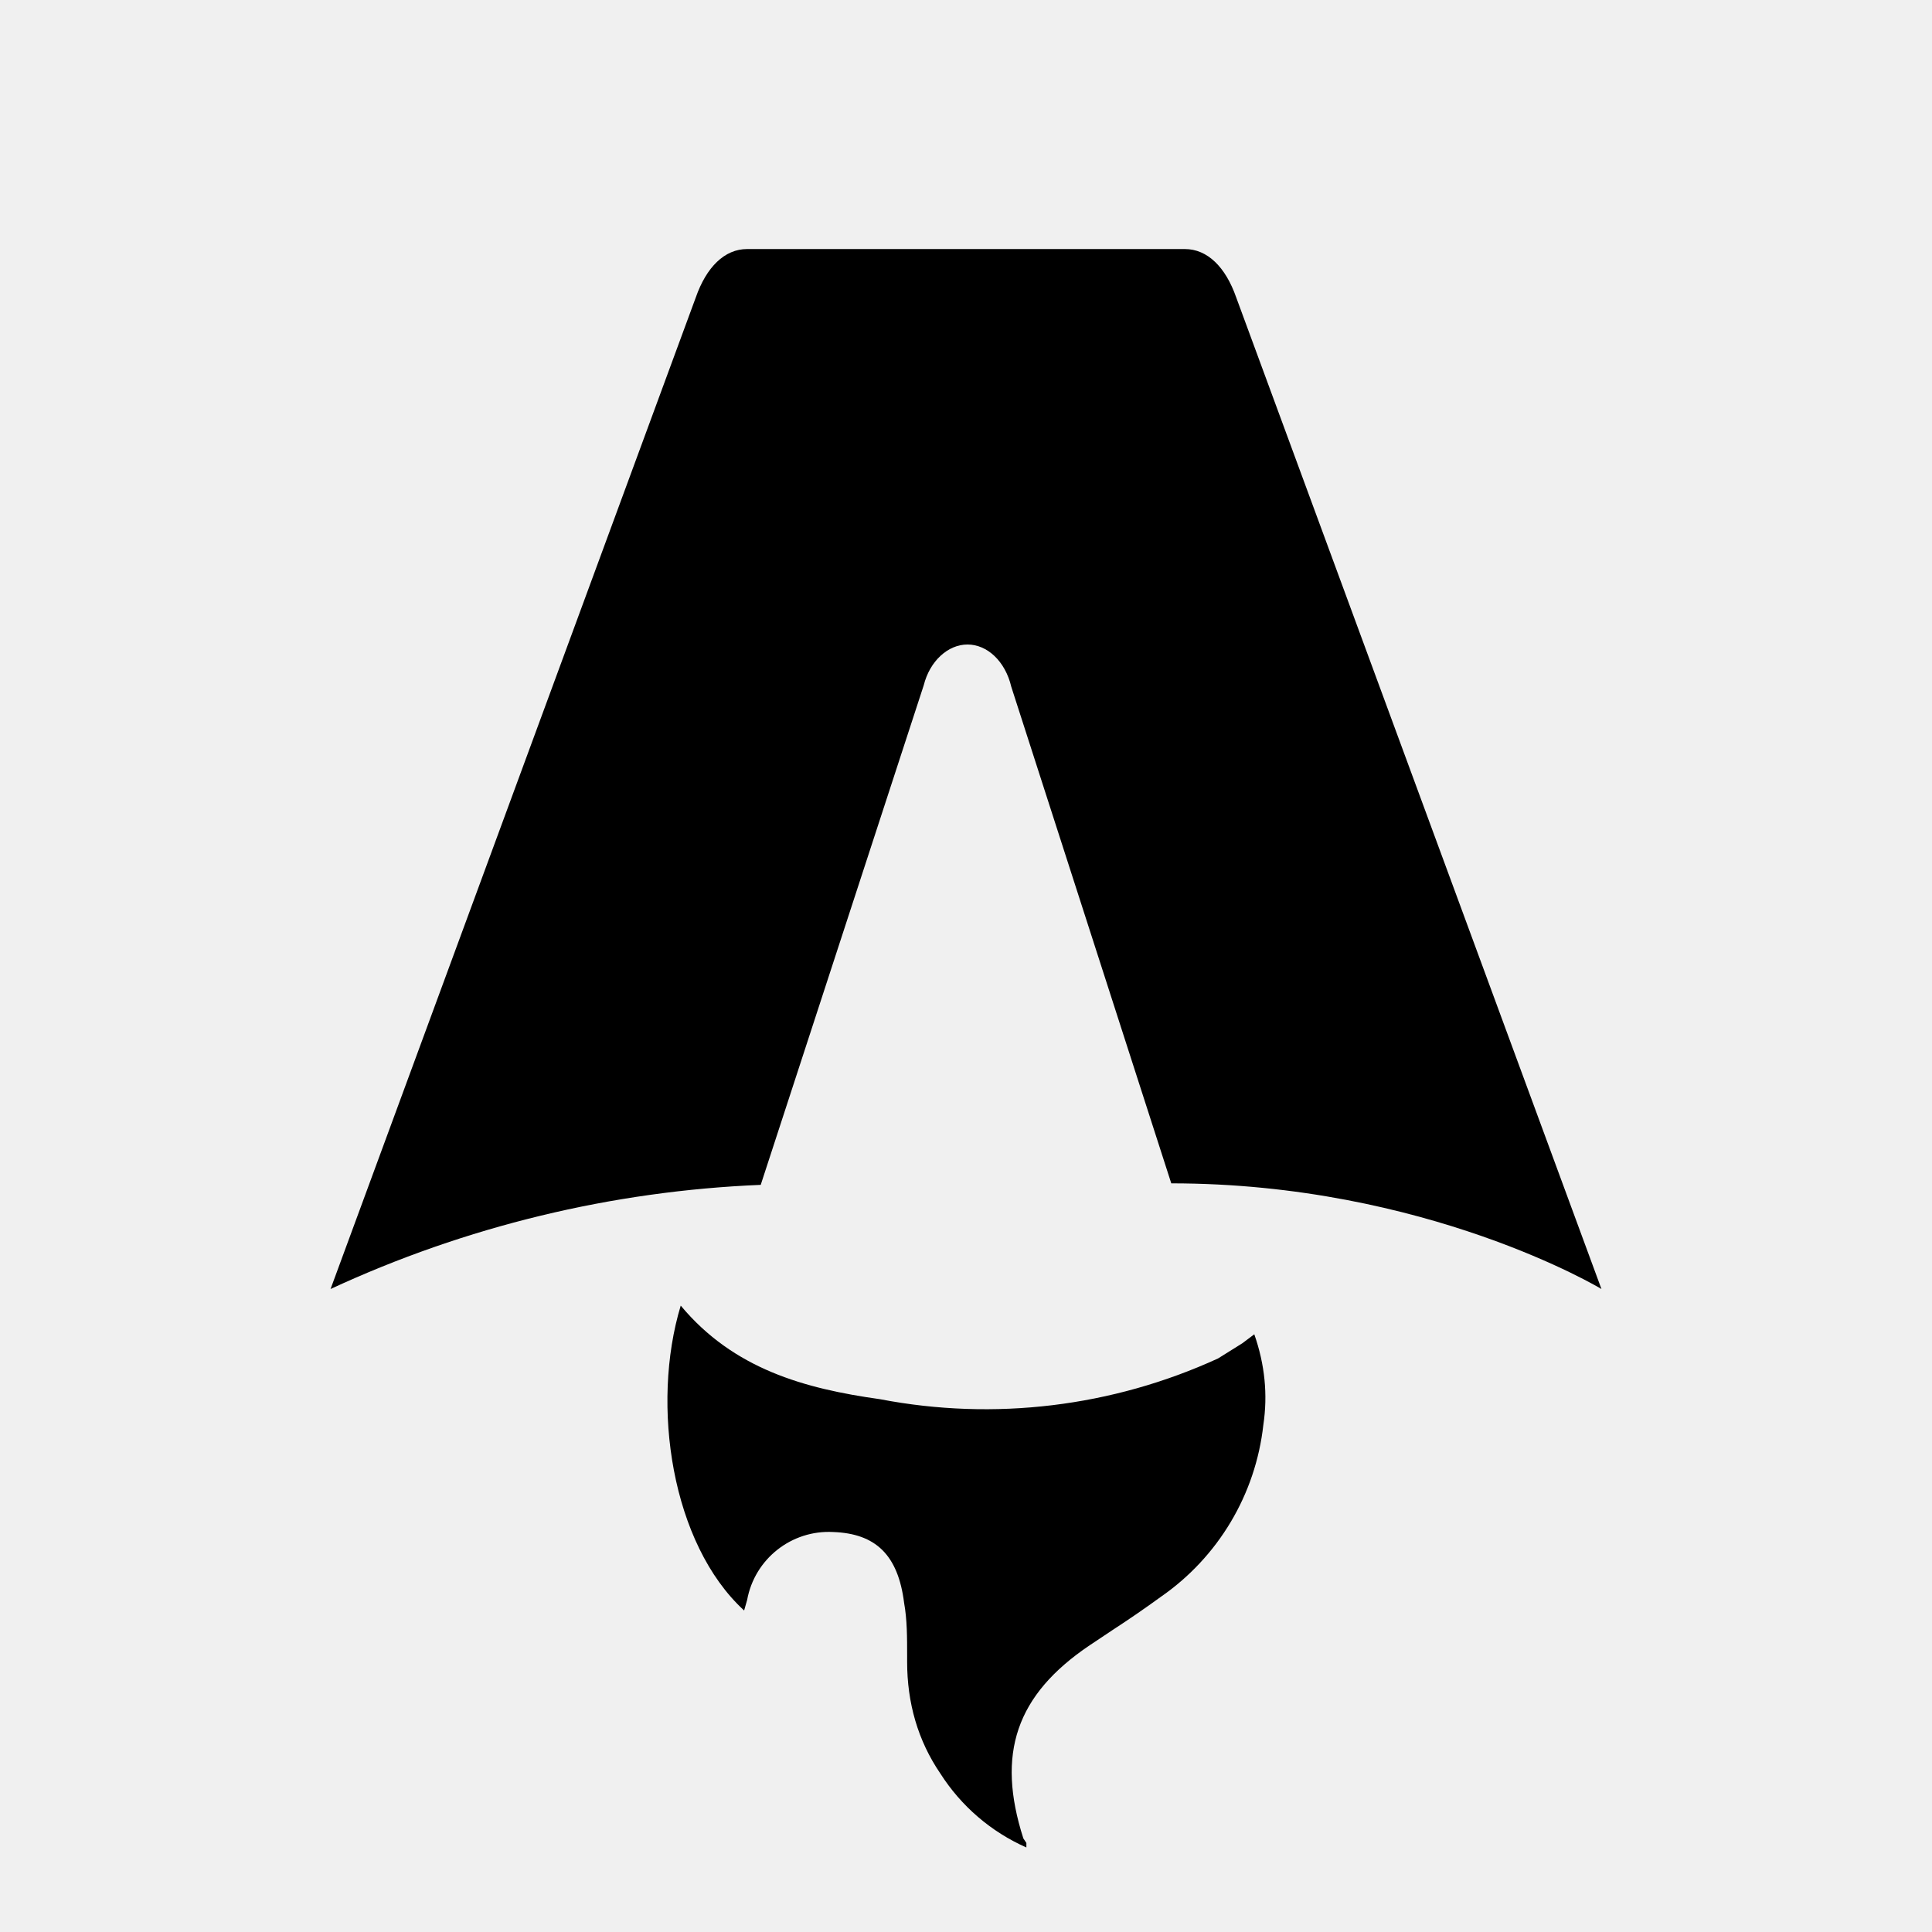
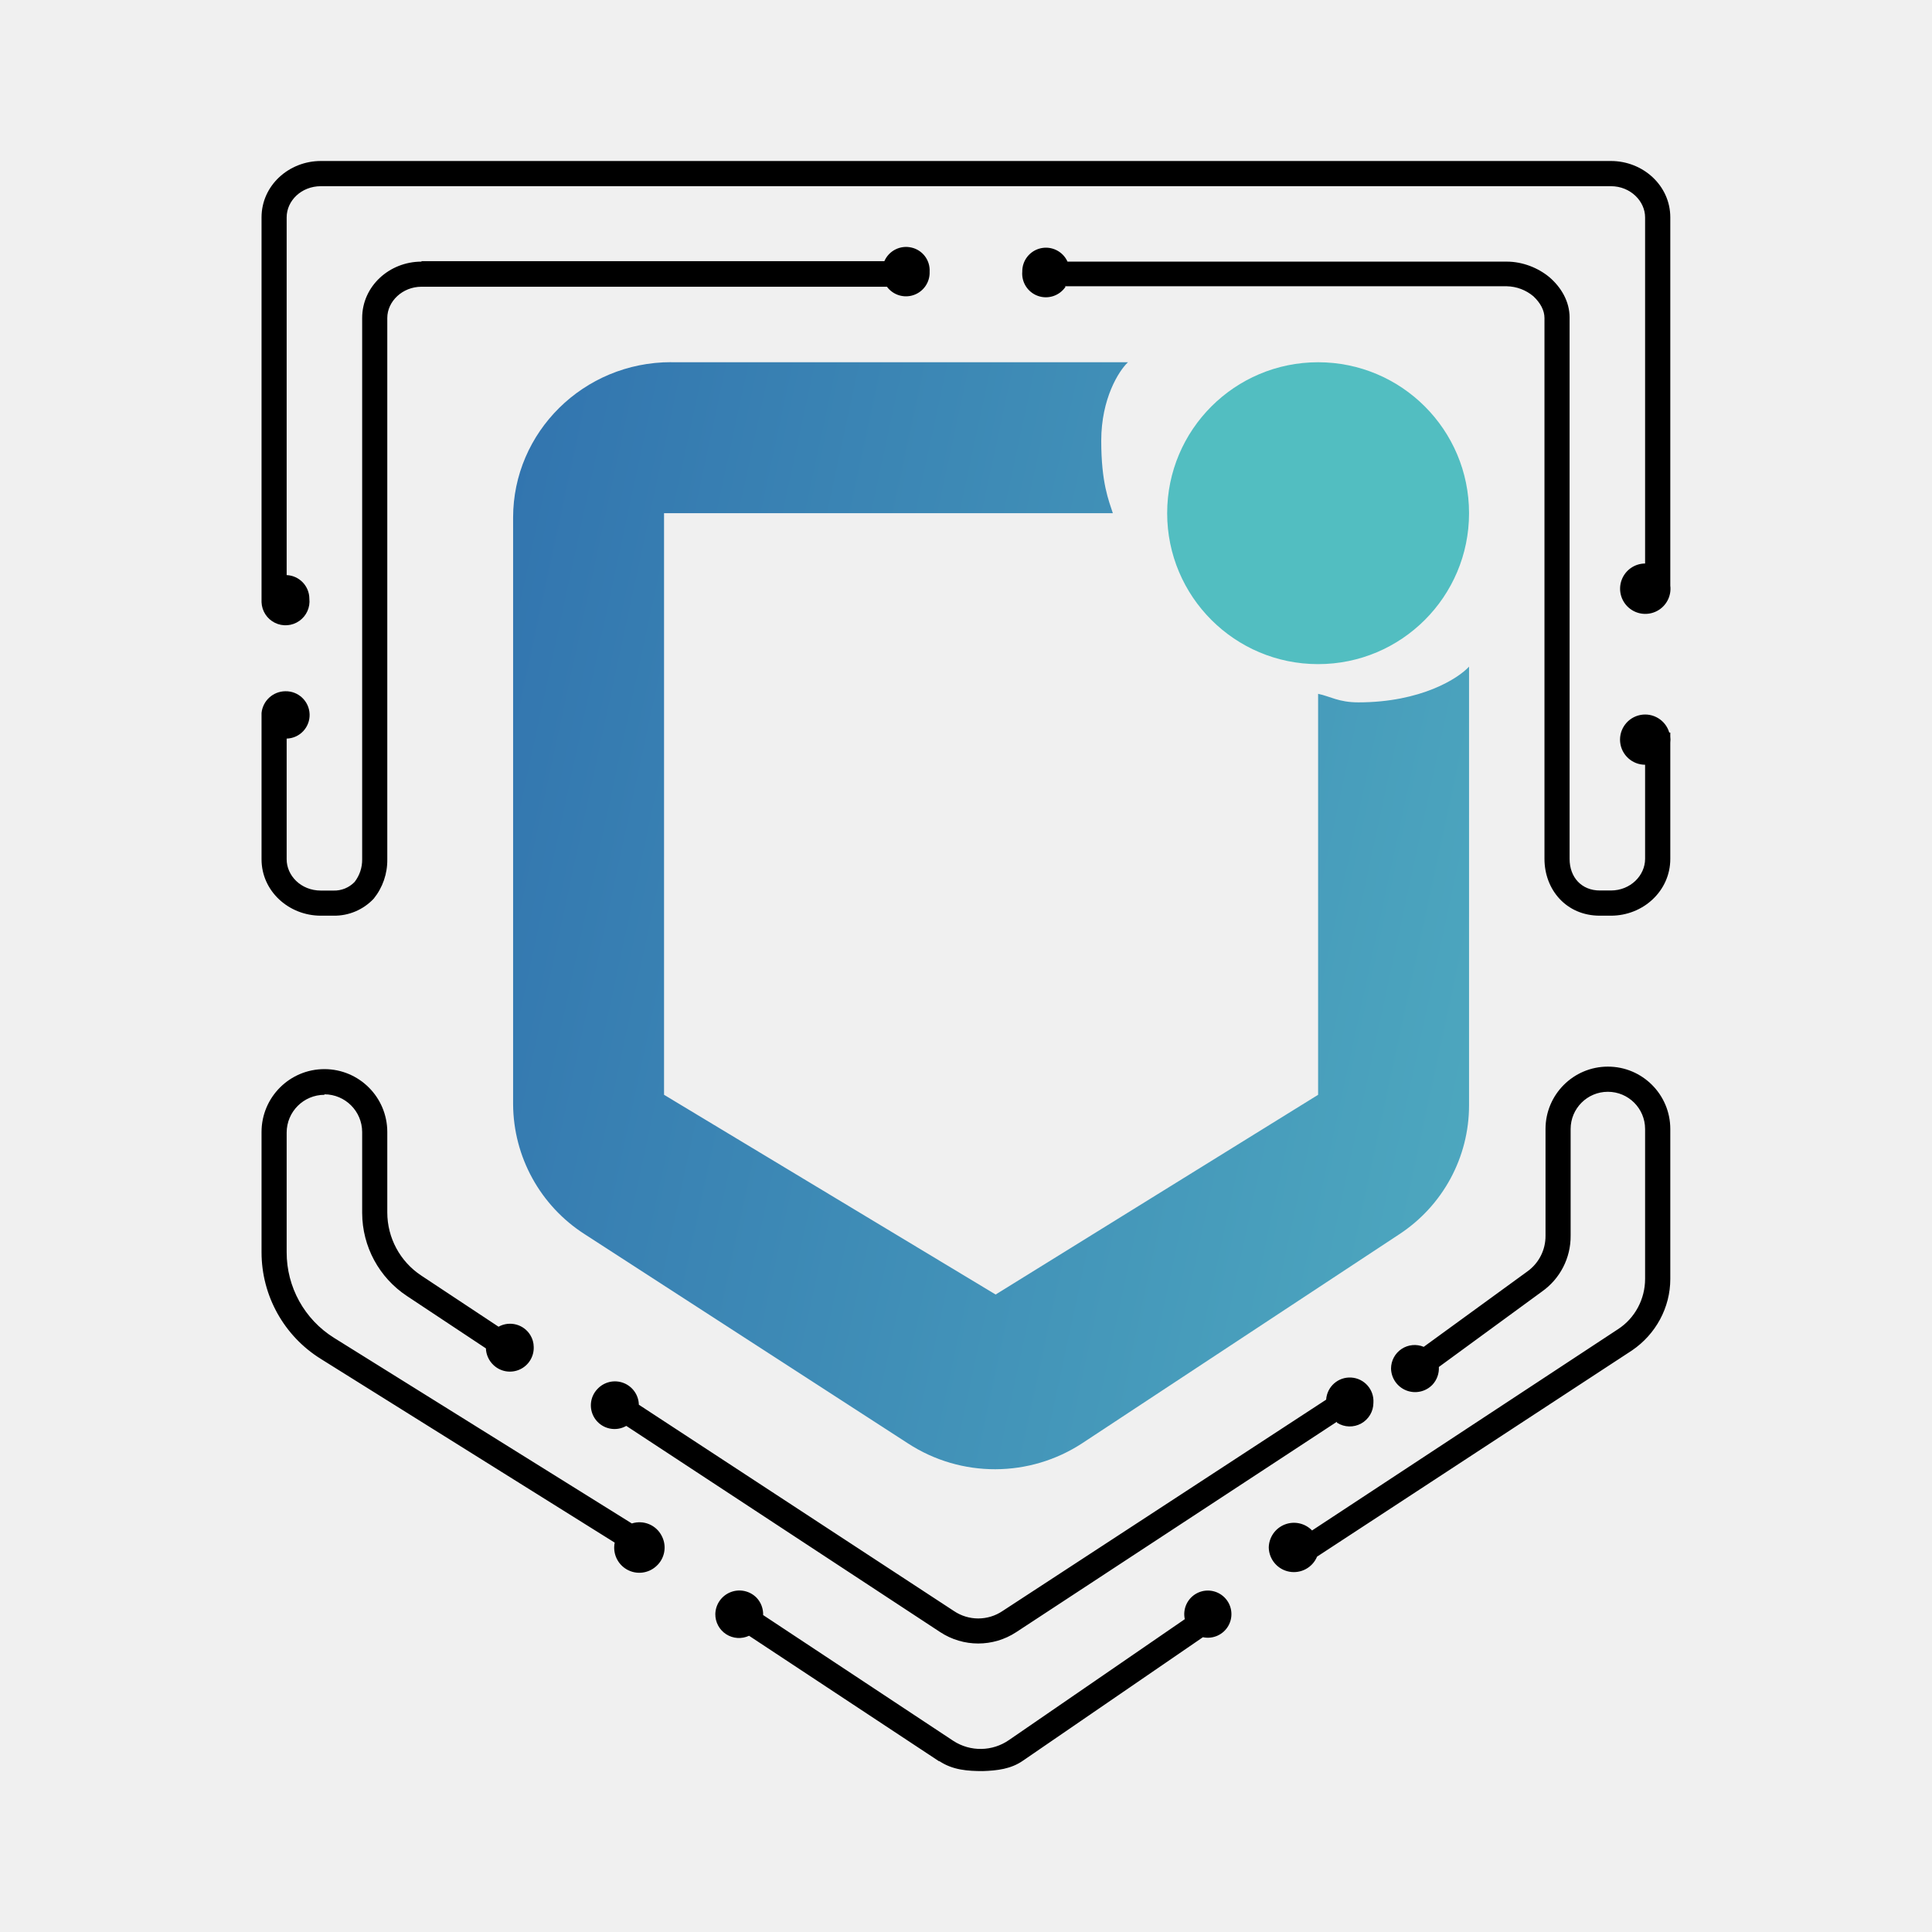
- <svg xmlns="http://www.w3.org/2000/svg" fill="none" viewBox="0 0 128 128">
-   <path d="M50.4 78.5a75.1 75.1 0 0 0-28.5 6.9l24.2-65.7c.7-2 1.9-3.2 3.4-3.2h29c1.5 0 2.7 1.2 3.4 3.2l24.2 65.7s-11.6-7-28.5-7L67 45.5c-.4-1.7-1.6-2.8-2.9-2.8-1.3 0-2.5 1.1-2.9 2.7L50.4 78.5Zm-1.1 28.2Zm-4.2-20.2c-2 6.6-.6 15.8 4.2 20.2a17.5 17.5 0 0 1 .2-.7 5.5 5.5 0 0 1 5.7-4.5c2.8.1 4.3 1.5 4.7 4.7.2 1.1.2 2.3.2 3.5v.4c0 2.7.7 5.2 2.2 7.4a13 13 0 0 0 5.7 4.9v-.3l-.2-.3c-1.8-5.6-.5-9.5 4.4-12.8l1.5-1a73 73 0 0 0 3.2-2.2 16 16 0 0 0 6.8-11.4c.3-2 .1-4-.6-6l-.8.6-1.6 1a37 37 0 0 1-22.4 2.7c-5-.7-9.7-2-13.2-6.2Z" />
-   <style>
-         path { fill: #000; }
-         @media (prefers-color-scheme: dark) {
-             path { fill: #FFF; }
-         }
-     </style>
+ <svg xmlns="http://www.w3.org/2000/svg" width="160" height="160" viewBox="0 0 24 24">
+   <g fill="none">
+     <path fill="url(#IconifyId1917763c769a52b4f0)" d="M8.337 4.5h5.675c-.113.106-.332.45-.332.975s.094.744.144.9H8.249V13.6l4.119 2.481l4.006-2.481V8.619c.15.031.256.106.5.106c.781 0 1.244-.3 1.375-.444v5.45c0 .644-.325 1.25-.875 1.607l-3.925 2.587a1.98 1.98 0 0 1-2.169.006l-4.018-2.6a1.93 1.93 0 0 1-.888-1.612V6.43c0-1.062.875-1.931 1.963-1.931" />
+     <path fill="#52BEC1" d="M16.374 8.25a1.875 1.875 0 1 0 0-3.75a1.875 1.875 0 0 0 0 3.75" />
+     <path fill="#000" d="M3.561 2.7c0-.206.182-.387.425-.387h16.025c.244 0 .425.187.425.387V7a.313.313 0 1 0 .313.275V2.7c0-.394-.338-.7-.738-.7H3.986c-.4 0-.737.306-.737.7v4.781a.298.298 0 1 0 .594-.044a.295.295 0 0 0-.282-.293zm1.675.55c-.4 0-.737.306-.737.7v6.725a.45.45 0 0 1-.094.281a.35.35 0 0 1-.262.107h-.157c-.25 0-.425-.188-.425-.388v-1.5a.293.293 0 0 0 .285-.303a.295.295 0 0 0-.303-.285a.3.3 0 0 0-.294.27v1.818c0 .394.337.7.737.7h.157a.67.67 0 0 0 .5-.212a.76.76 0 0 0 .168-.488V3.95c0-.206.188-.388.425-.388h5.782a.294.294 0 0 0 .53-.187a.29.29 0 0 0-.226-.3a.294.294 0 0 0-.336.169h-5.75zm8 .313a.294.294 0 0 1-.537-.188a.294.294 0 0 1 .562-.125h5.457c.193 0 .387.075.53.194c.145.125.25.3.25.5v6.725c0 .231.15.393.376.393h.137c.244 0 .425-.187.425-.393V9.5a.312.312 0 1 1 .3-.4h.013v.05a.3.3 0 0 1 0 .075v1.444c0 .4-.338.706-.738.706h-.137c-.419 0-.688-.325-.688-.706V3.95c0-.094-.05-.187-.137-.269a.53.53 0 0 0-.331-.125H13.23zm6.275 10.462a.462.462 0 1 1 .925 0v1.862c0 .25-.125.488-.337.625l-3.8 2.5a.313.313 0 0 0-.538.213a.312.312 0 0 0 .6.112l3.913-2.562c.294-.2.475-.531.475-.887v-1.863a.775.775 0 0 0-1.55 0v1.325a.54.54 0 0 1-.225.444l-1.288.937a.293.293 0 0 0-.406.269a.299.299 0 0 0 .515.201a.3.3 0 0 0 .079-.22l1.281-.937a.84.84 0 0 0 .356-.694zM4.031 13.6a.47.47 0 0 0-.47.469v1.487a1.25 1.25 0 0 0 .588 1.063l3.7 2.306a.31.31 0 0 1 .373.158a.31.31 0 0 1-.07.373a.312.312 0 0 1-.516-.293l-3.65-2.282a1.56 1.56 0 0 1-.737-1.325v-1.494a.781.781 0 0 1 1.562 0v1a.94.94 0 0 0 .42.782l.962.637a.295.295 0 0 1 .396.106q.04.067.041.144a.296.296 0 0 1-.5.226a.3.3 0 0 1-.094-.207l-.98-.65a1.24 1.24 0 0 1-.557-1.031v-1.007a.47.47 0 0 0-.469-.468zm12.574 4.063l-3.981 2.612a.86.86 0 0 1-.944 0l-3.9-2.562a.294.294 0 0 1-.355-.462a.297.297 0 0 1 .511.199l3.913 2.562a.54.54 0 0 0 .606 0l4.019-2.625a.294.294 0 0 1 .587.038a.294.294 0 0 1-.45.25zm-4.937 4.218L9.305 20.32a.294.294 0 0 1-.419-.27a.299.299 0 0 1 .513-.202a.3.3 0 0 1 .081.215l2.363 1.563a.62.62 0 0 0 .693-.012l2.182-1.5a.293.293 0 1 1 .225.224L12.71 21.87c-.15.106-.325.125-.5.131c-.187 0-.375-.012-.543-.125z" />
+     <defs>
+       <linearGradient id="IconifyId1917763c769a52b4f0" x1="4.981" x2="20.714" y1="4.818" y2="8.212" gradientUnits="userSpaceOnUse">
+         <stop stop-color="#2F6FAD" />
+         <stop offset="1" stop-color="#4FABC0" />
+       </linearGradient>
+     </defs>
+   </g>
</svg>
